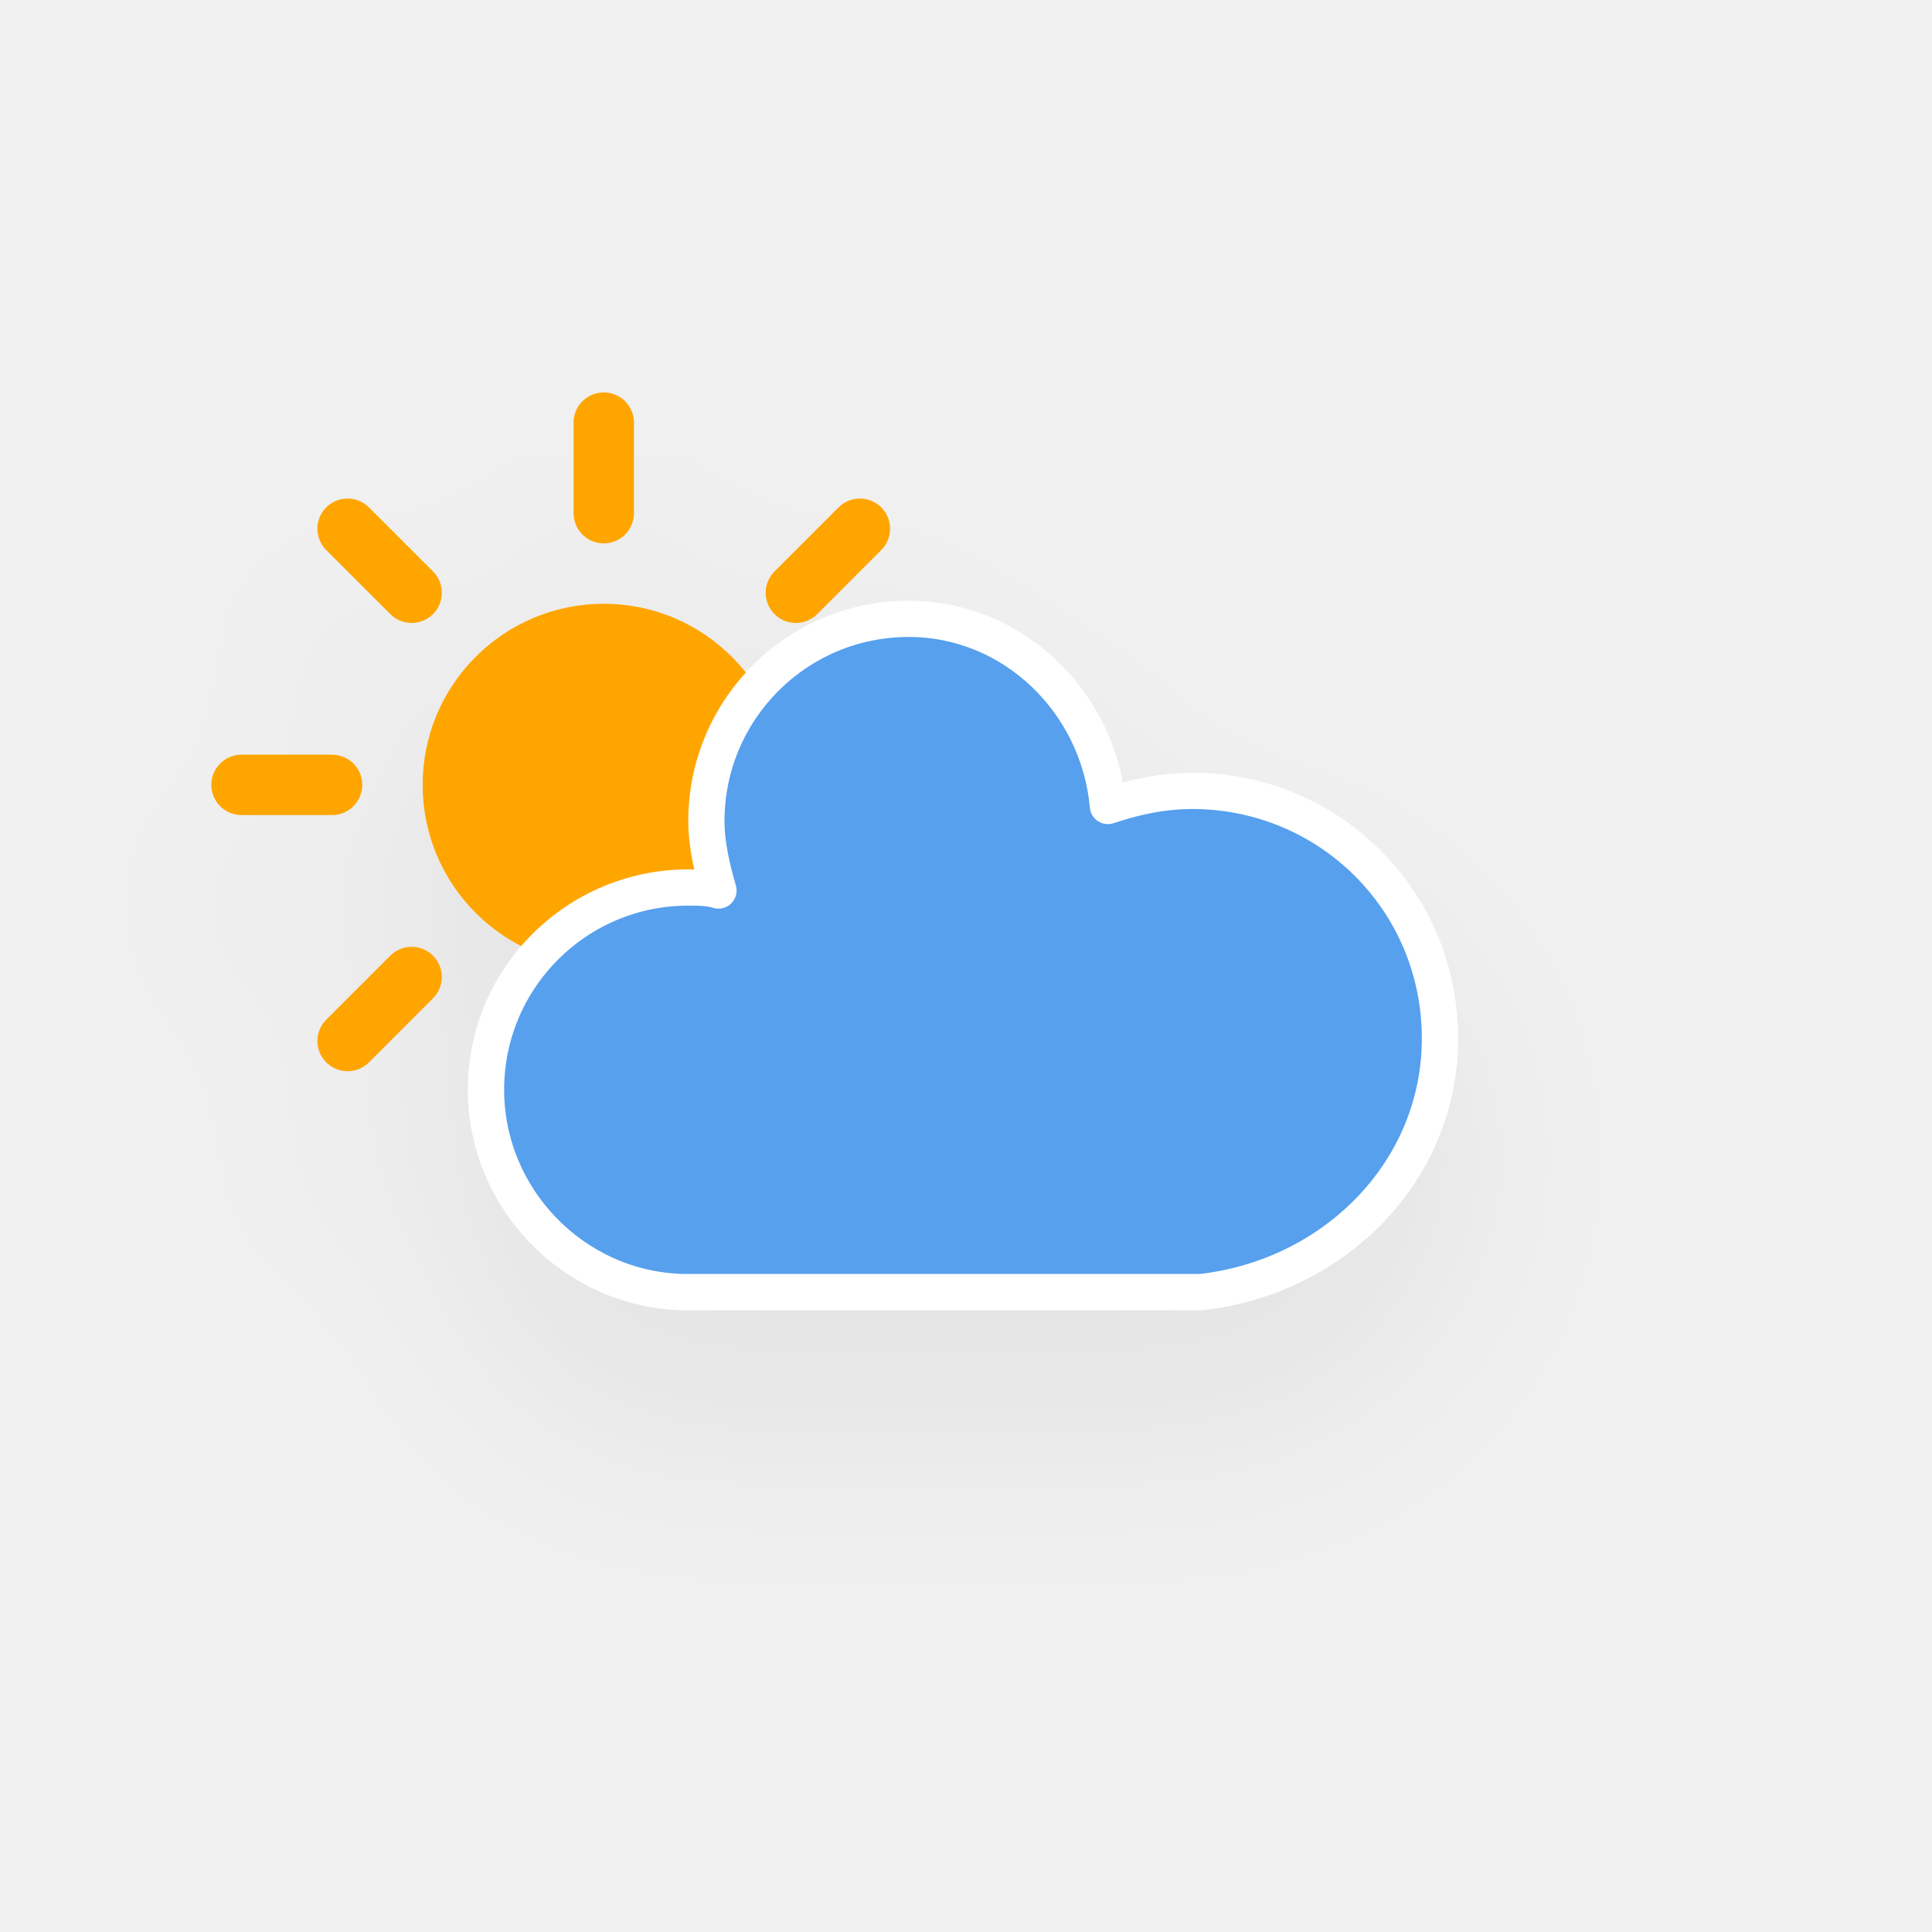
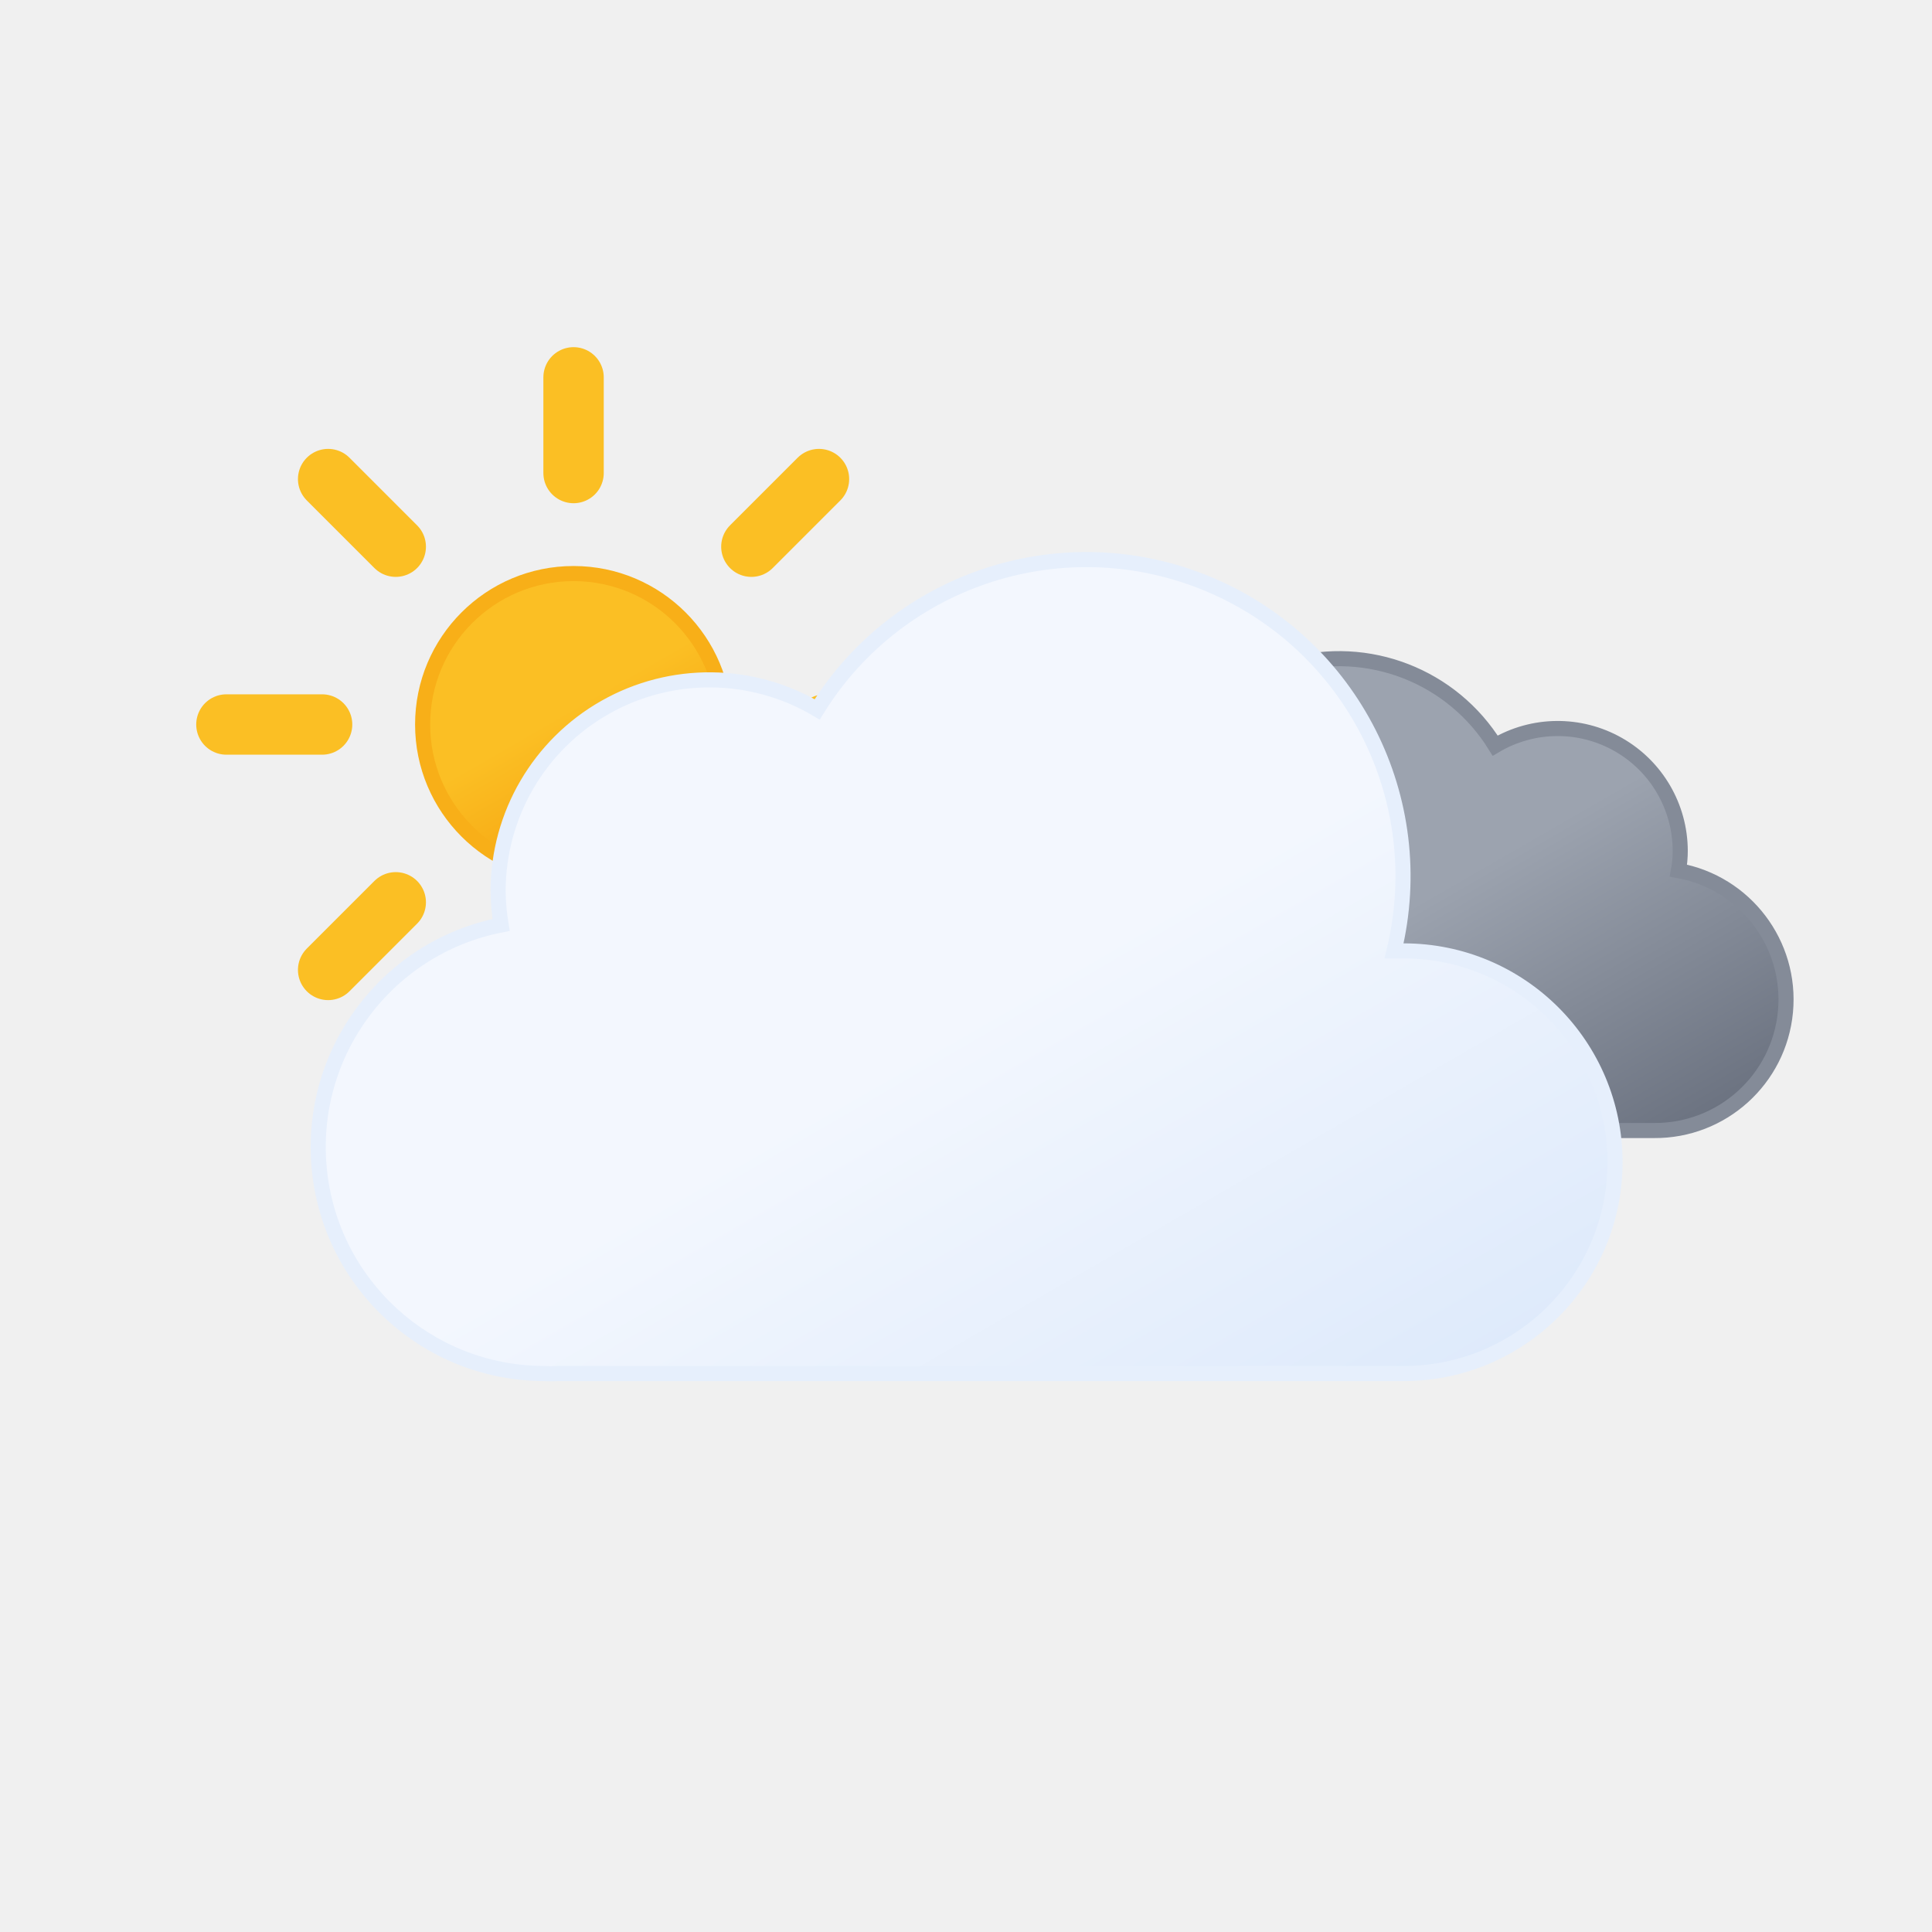
- <svg xmlns="http://www.w3.org/2000/svg" version="1.1" width="64" height="64" viewbox="0 0 64 64">
+ <svg xmlns="http://www.w3.org/2000/svg" viewBox="0 0 64 64">
  <defs>
-     <filter id="blur" width="200%" height="200%">
-       <feGaussianBlur in="SourceAlpha" stdDeviation="3" />
-       <feOffset dx="0" dy="4" result="offsetblur" />
-       <feComponentTransfer>
-         <feFuncA type="linear" slope="0.05" />
-       </feComponentTransfer>
-       <feMerge>
-         <feMergeNode />
-         <feMergeNode in="SourceGraphic" />
-       </feMerge>
-     </filter>
-     <style type="text/css">
- /*
- ** CLOUDS
- */
- @keyframes am-weather-cloud-2 {
-   0% {
-     -webkit-transform: translate(0px,0px);
-        -moz-transform: translate(0px,0px);
-         -ms-transform: translate(0px,0px);
-             transform: translate(0px,0px);
-   }
- 
-   50% {
-     -webkit-transform: translate(2px,0px);
-        -moz-transform: translate(2px,0px);
-         -ms-transform: translate(2px,0px);
-             transform: translate(2px,0px);
-   }
- 
-   100% {
-     -webkit-transform: translate(0px,0px);
-        -moz-transform: translate(0px,0px);
-         -ms-transform: translate(0px,0px);
-             transform: translate(0px,0px);
-   }
- }
- 
- .am-weather-cloud-2 {
-   -webkit-animation-name: am-weather-cloud-2;
-      -moz-animation-name: am-weather-cloud-2;
-           animation-name: am-weather-cloud-2;
-   -webkit-animation-duration: 3s;
-      -moz-animation-duration: 3s;
-           animation-duration: 3s;
-   -webkit-animation-timing-function: linear;
-      -moz-animation-timing-function: linear;
-           animation-timing-function: linear;
-   -webkit-animation-iteration-count: infinite;
-      -moz-animation-iteration-count: infinite;
-           animation-iteration-count: infinite;
- }
- 
- /*
- ** SUN
- */
- @keyframes am-weather-sun {
-   0% {
-     -webkit-transform: rotate(0deg);
-        -moz-transform: rotate(0deg);
-         -ms-transform: rotate(0deg);
-             transform: rotate(0deg);
-   }
- 
-   100% {
-     -webkit-transform: rotate(360deg);
-        -moz-transform: rotate(360deg);
-         -ms-transform: rotate(360deg);
-             transform: rotate(360deg);
-   }
- }
- 
- .am-weather-sun {
-   -webkit-animation-name: am-weather-sun;
-      -moz-animation-name: am-weather-sun;
-       -ms-animation-name: am-weather-sun;
-           animation-name: am-weather-sun;
-   -webkit-animation-duration: 9s;
-      -moz-animation-duration: 9s;
-       -ms-animation-duration: 9s;
-           animation-duration: 9s;
-   -webkit-animation-timing-function: linear;
-      -moz-animation-timing-function: linear;
-       -ms-animation-timing-function: linear;
-           animation-timing-function: linear;
-   -webkit-animation-iteration-count: infinite;
-      -moz-animation-iteration-count: infinite;
-       -ms-animation-iteration-count: infinite;
-           animation-iteration-count: infinite;
- }
- 
- @keyframes am-weather-sun-shiny {
-   0% {
-     stroke-dasharray: 3px 10px;
-     stroke-dashoffset: 0px;
-   }
- 
-   50% {
-     stroke-dasharray: 0.1px 10px;
-     stroke-dashoffset: -1px;
-   }
- 
-   100% {
-     stroke-dasharray: 3px 10px;
-     stroke-dashoffset: 0px;
-   }
- }
- 
- .am-weather-sun-shiny line {
-   -webkit-animation-name: am-weather-sun-shiny;
-      -moz-animation-name: am-weather-sun-shiny;
-       -ms-animation-name: am-weather-sun-shiny;
-           animation-name: am-weather-sun-shiny;
-   -webkit-animation-duration: 2s;
-      -moz-animation-duration: 2s;
-       -ms-animation-duration: 2s;
-           animation-duration: 2s;
-   -webkit-animation-timing-function: linear;
-      -moz-animation-timing-function: linear;
-       -ms-animation-timing-function: linear;
-           animation-timing-function: linear;
-   -webkit-animation-iteration-count: infinite;
-      -moz-animation-iteration-count: infinite;
-       -ms-animation-iteration-count: infinite;
-           animation-iteration-count: infinite;
- }
-         </style>
+     <linearGradient id="a" x1="16.5" y1="19.67" x2="21.5" y2="28.33" gradientUnits="userSpaceOnUse">
+       <stop offset="0" stop-color="#fbbf24" />
+       <stop offset="0.45" stop-color="#fbbf24" />
+       <stop offset="1" stop-color="#f59e0b" />
+     </linearGradient>
+     <linearGradient id="b" x1="40.76" y1="23" x2="50.83" y2="40.46" gradientUnits="userSpaceOnUse">
+       <stop offset="0" stop-color="#9ca3af" />
+       <stop offset="0.45" stop-color="#9ca3af" />
+       <stop offset="1" stop-color="#6b7280" />
+     </linearGradient>
+     <linearGradient id="c" x1="22.56" y1="21.96" x2="39.2" y2="50.8" gradientUnits="userSpaceOnUse">
+       <stop offset="0" stop-color="#f3f7fe" />
+       <stop offset="0.45" stop-color="#f3f7fe" />
+       <stop offset="1" stop-color="#deeafb" />
+     </linearGradient>
  </defs>
-   <g filter="url(#blur)" id="cloudy-day-3">
-     <g transform="translate(20,10)">
-       <g transform="translate(0,16)">
-         <g class="am-weather-sun">
-           <g>
-             <line fill="none" stroke="orange" stroke-linecap="round" stroke-width="2" transform="translate(0,9)" x1="0" x2="0" y1="0" y2="3" />
-           </g>
-           <g transform="rotate(45)">
-             <line fill="none" stroke="orange" stroke-linecap="round" stroke-width="2" transform="translate(0,9)" x1="0" x2="0" y1="0" y2="3" />
-           </g>
-           <g transform="rotate(90)">
-             <line fill="none" stroke="orange" stroke-linecap="round" stroke-width="2" transform="translate(0,9)" x1="0" x2="0" y1="0" y2="3" />
-           </g>
-           <g transform="rotate(135)">
-             <line fill="none" stroke="orange" stroke-linecap="round" stroke-width="2" transform="translate(0,9)" x1="0" x2="0" y1="0" y2="3" />
-           </g>
-           <g transform="rotate(180)">
-             <line fill="none" stroke="orange" stroke-linecap="round" stroke-width="2" transform="translate(0,9)" x1="0" x2="0" y1="0" y2="3" />
-           </g>
-           <g transform="rotate(225)">
-             <line fill="none" stroke="orange" stroke-linecap="round" stroke-width="2" transform="translate(0,9)" x1="0" x2="0" y1="0" y2="3" />
-           </g>
-           <g transform="rotate(270)">
-             <line fill="none" stroke="orange" stroke-linecap="round" stroke-width="2" transform="translate(0,9)" x1="0" x2="0" y1="0" y2="3" />
-           </g>
-           <g transform="rotate(315)">
-             <line fill="none" stroke="orange" stroke-linecap="round" stroke-width="2" transform="translate(0,9)" x1="0" x2="0" y1="0" y2="3" />
-           </g>
-         </g>
-         <circle cx="0" cy="0" fill="orange" r="5" stroke="orange" stroke-width="2" />
-       </g>
-       <g class="am-weather-cloud-2">
-         <path d="M47.7,35.4c0-4.6-3.7-8.2-8.2-8.2c-1,0-1.9,0.2-2.8,0.5c-0.3-3.4-3.1-6.2-6.6-6.2c-3.7,0-6.7,3-6.7,6.7c0,0.8,0.2,1.6,0.4,2.3    c-0.3-0.1-0.7-0.1-1-0.1c-3.7,0-6.7,3-6.7,6.7c0,3.6,2.9,6.6,6.5,6.7l17.2,0C44.2,43.3,47.7,39.8,47.7,35.4z" fill="#57A0EE" stroke="white" stroke-linejoin="round" stroke-width="1.2" transform="translate(-20,-11)" />
-       </g>
-     </g>
-   </g>
+   <circle cx="19" cy="24" r="5" stroke="#f8af18" stroke-miterlimit="10" stroke-width="0.5" fill="url(#a)" />
+   <path d="M19,15.67V12.5m0,23V32.33m5.89-14.22,2.24-2.24M10.87,32.13l2.24-2.24m0-11.78-2.24-2.24M27.13,32.13l-2.24-2.24M7.5,24h3.17M30.5,24H27.33" fill="none" stroke="#fbbf24" stroke-linecap="round" stroke-miterlimit="10" stroke-width="2">
+     <animateTransform attributeName="transform" type="rotate" values="0 19 24; 360 19 24" dur="45s" repeatCount="indefinite" />
+   </path>
+   <path d="M34.23,33.45a4.05,4.05,0,0,0,4.05,4H54.79a4.34,4.34,0,0,0,.81-8.61,3.52,3.52,0,0,0,.06-.66,4.06,4.06,0,0,0-6.13-3.48,6.08,6.08,0,0,0-11.25,3.19,6.34,6.34,0,0,0,.18,1.46h-.18A4.05,4.05,0,0,0,34.23,33.45Z" stroke="#848b98" stroke-miterlimit="10" stroke-width="0.5" fill="url(#b)">
+     <animateTransform attributeName="transform" type="translate" values="-2.1 0; 2.1 0; -2.1 0" dur="7s" repeatCount="indefinite" />
+   </path>
+   <path d="M46.5,31.5l-.32,0a10.49,10.49,0,0,0-19.11-8,7,7,0,0,0-10.57,6,7.21,7.21,0,0,0,.1,1.14A7.5,7.5,0,0,0,18,45.5a4.19,4.19,0,0,0,.5,0v0h28a7,7,0,0,0,0-14Z" stroke="#e6effc" stroke-miterlimit="10" stroke-width="0.5" fill="url(#c)">
+     <animateTransform attributeName="transform" type="translate" values="-3 0; 3 0; -3 0" dur="7s" repeatCount="indefinite" />
+   </path>
</svg>
